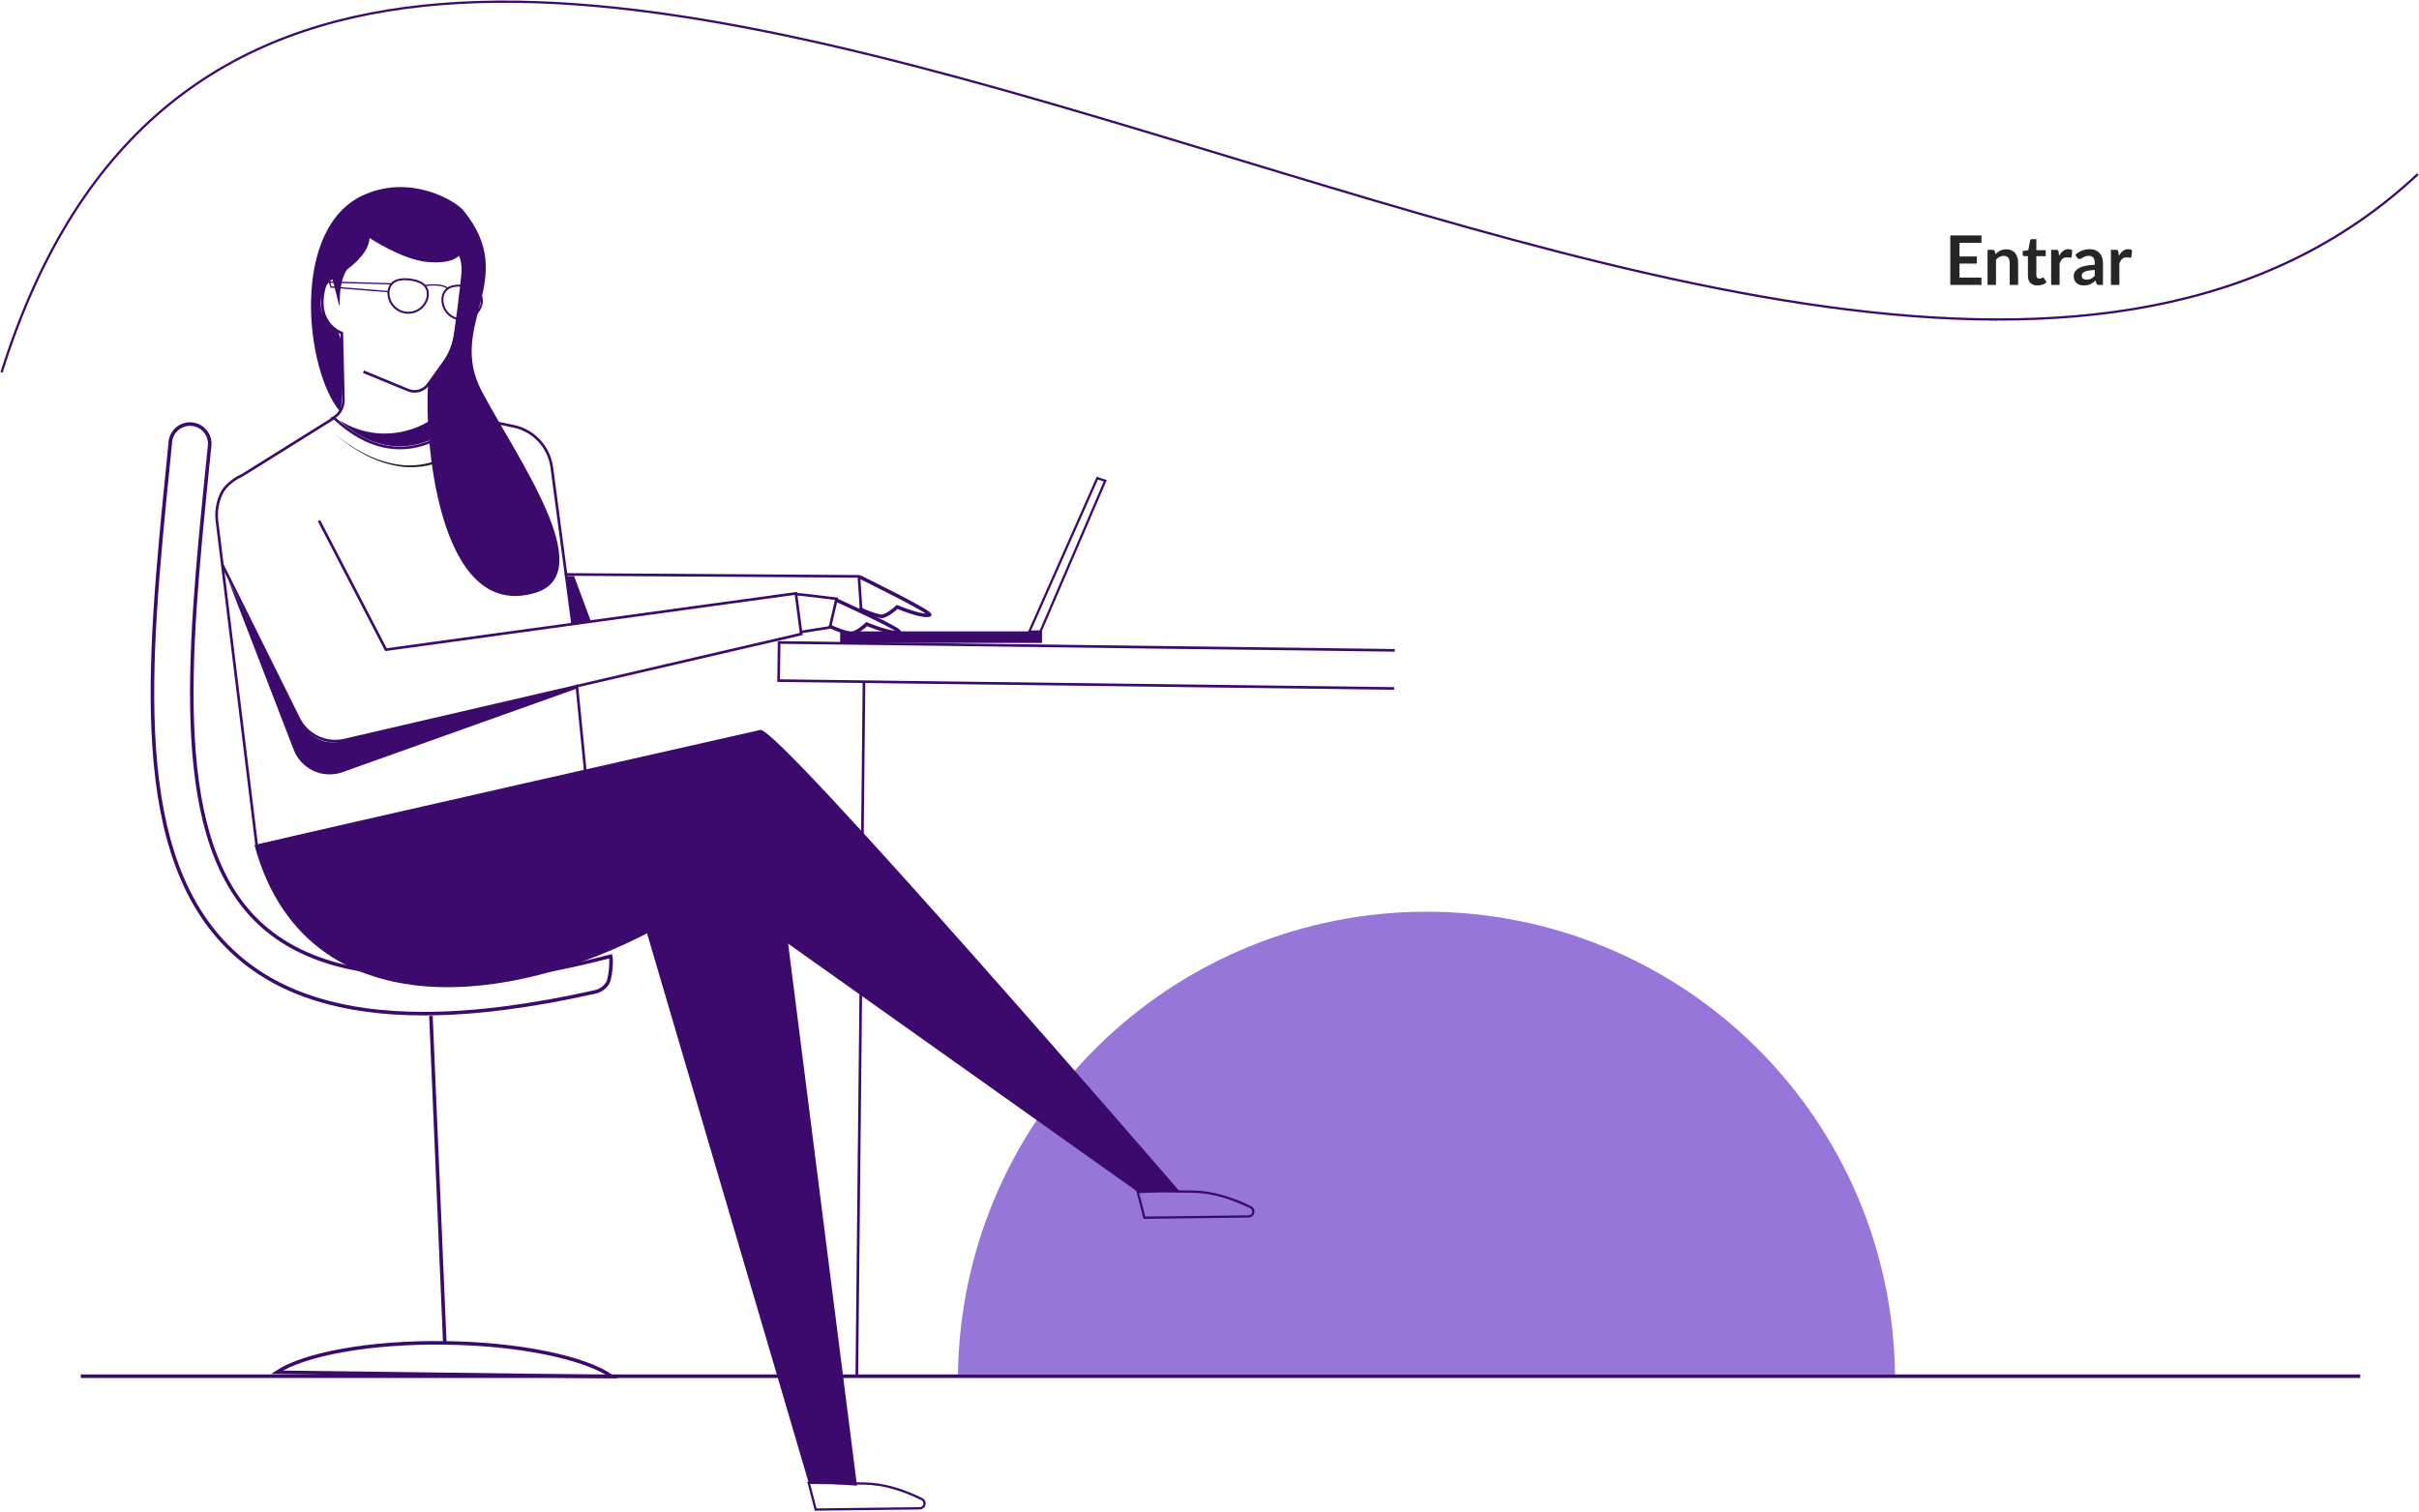
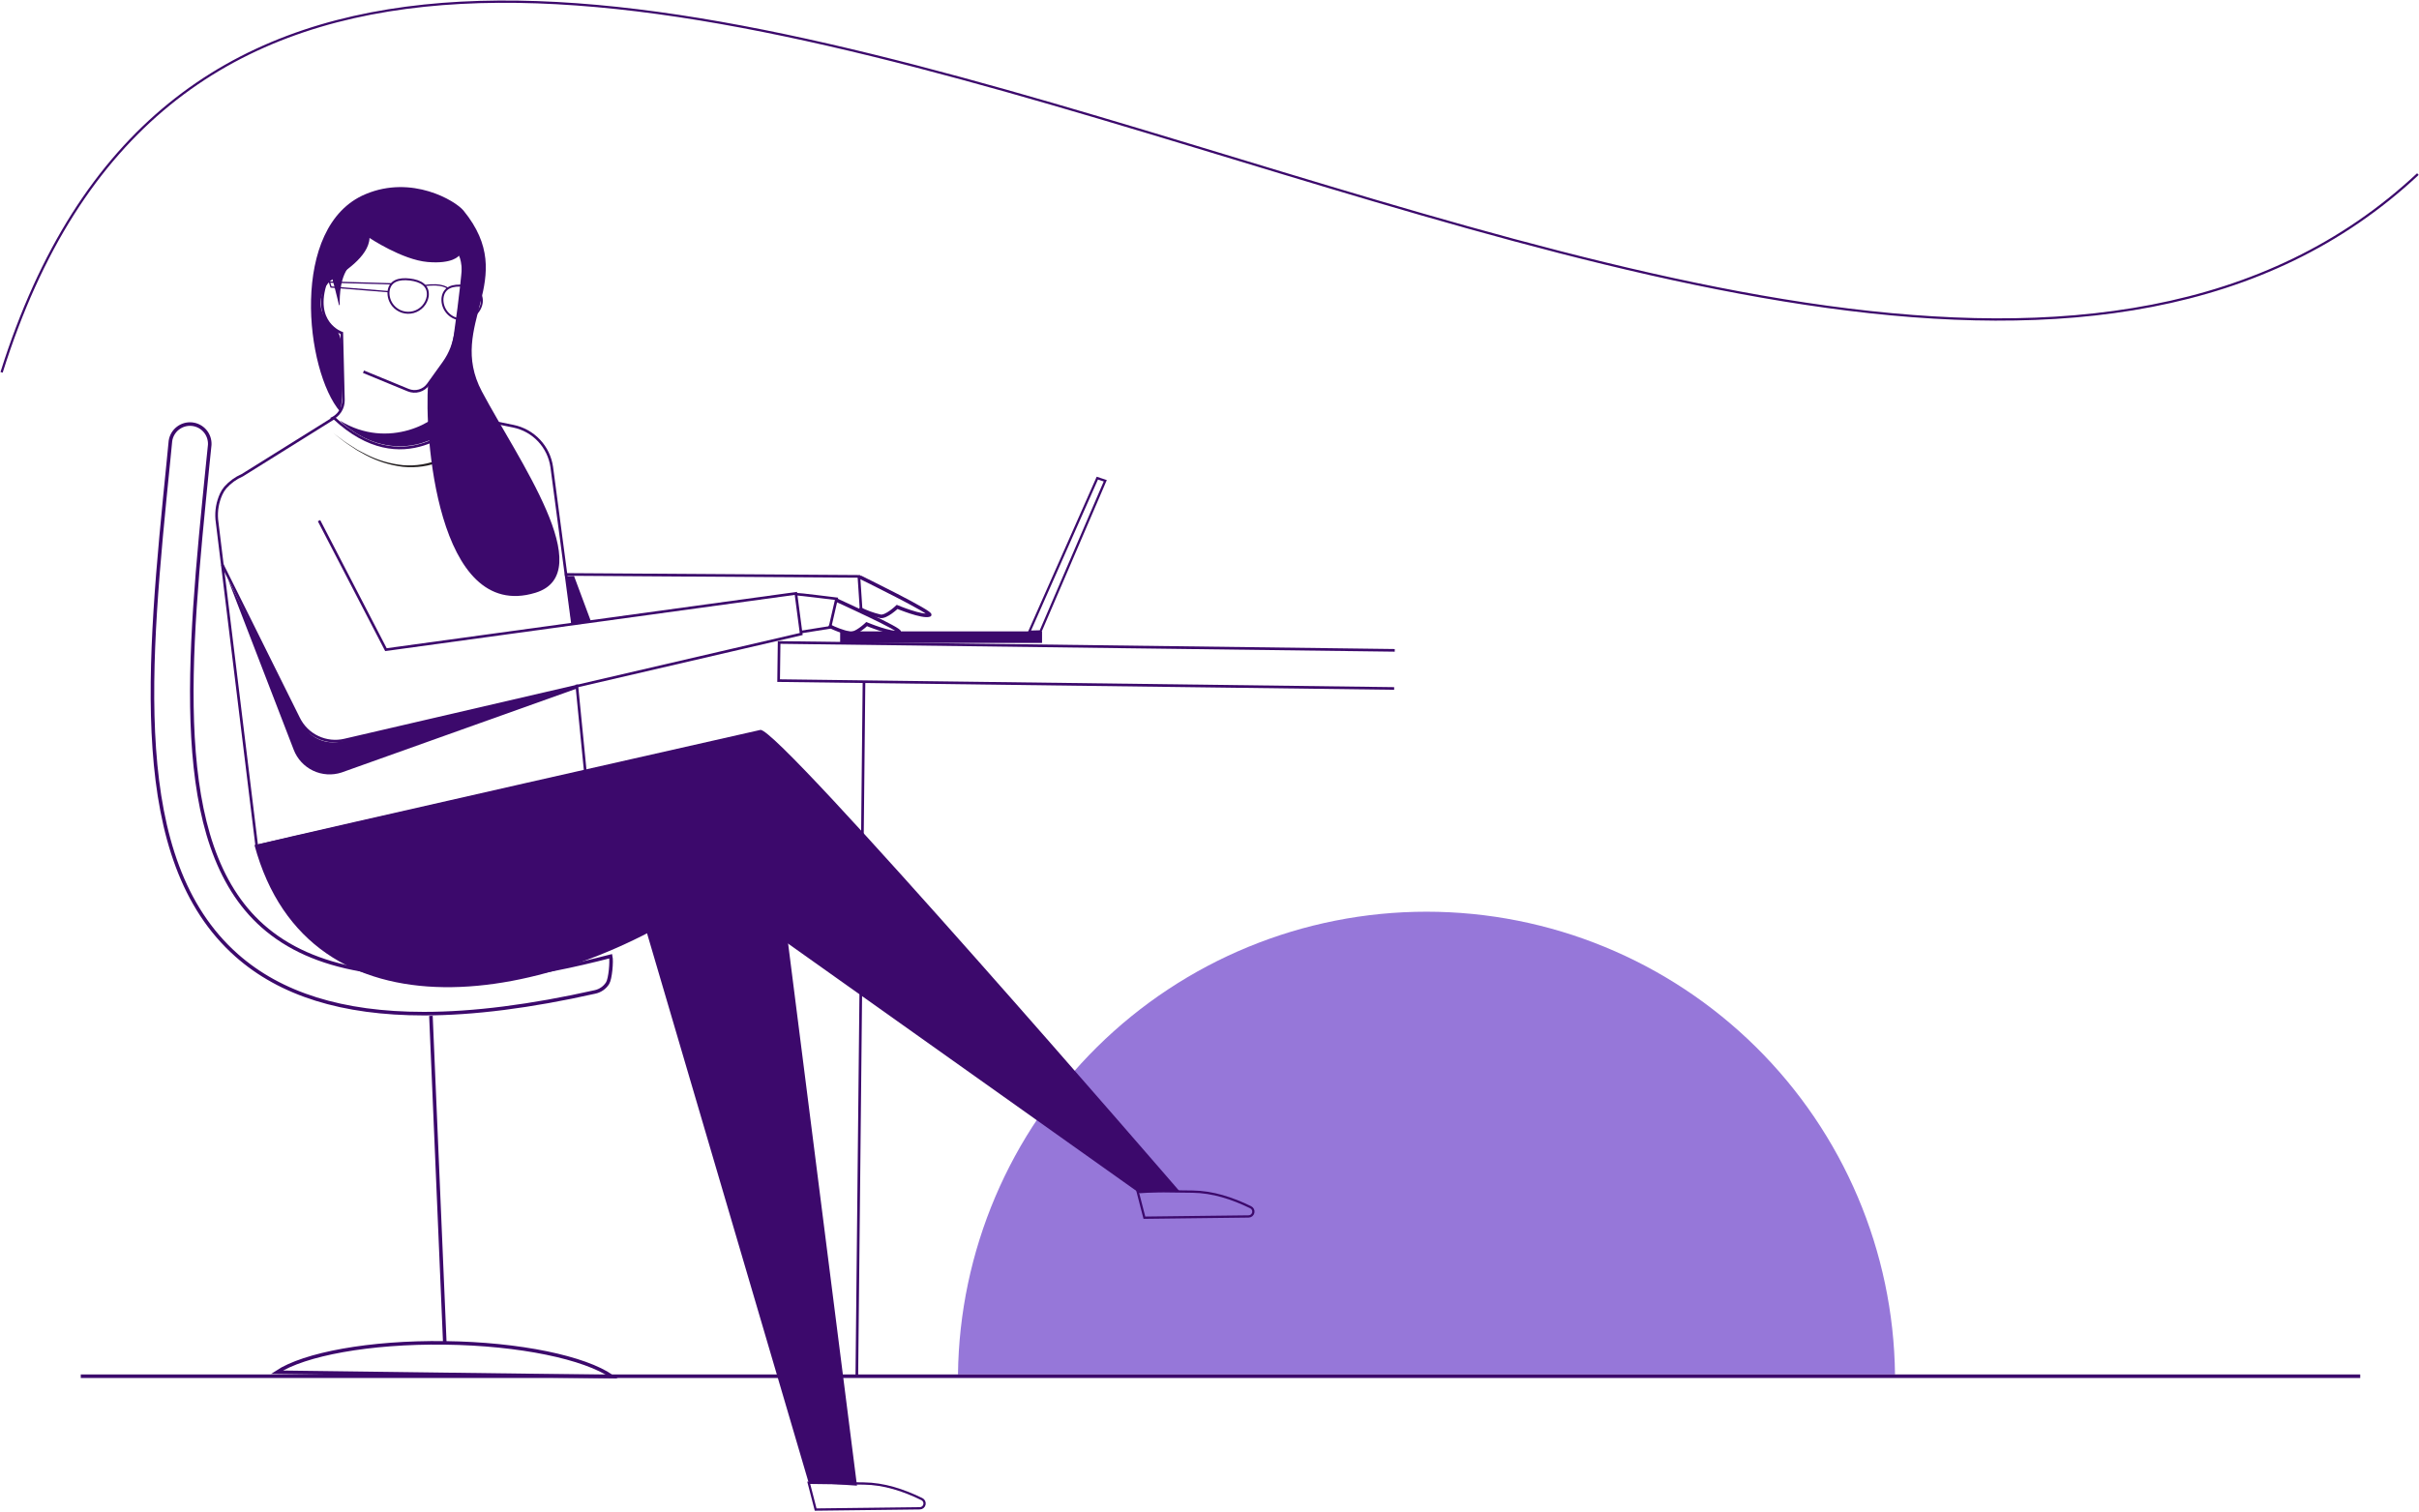
<svg xmlns="http://www.w3.org/2000/svg" width="1061" height="663" viewBox="0 0 1061 663" fill="none">
  <path d="M420.181 602.987C420.823 548.926 442.755 497.296 481.223 459.294C519.692 421.291 571.595 399.979 625.677 399.979C679.76 399.979 731.662 421.291 770.131 459.294C808.599 497.296 830.532 548.926 831.173 602.987H420.181Z" fill="#9677D9" />
  <path d="M261.121 435.14C232.735 441.514 207.654 444.701 185.876 444.701C150.174 444.701 123.055 436.179 103.781 419.107C56.333 377.077 64.886 292.004 73.931 201.92L74.755 193.471C75.073 191.262 76.231 189.26 77.989 187.884C79.746 186.507 81.967 185.861 84.188 186.081C86.41 186.301 88.462 187.369 89.915 189.063C91.369 190.757 92.112 192.946 91.991 195.175L91.11 203.74C82.513 289.202 74.422 370.172 115.224 406.281C126.147 415.958 140.378 422.328 158.149 425.419C193.489 436.093 237.427 427.383 267.869 419.512C268.36 421.736 267.71 429.405 266.496 431.326C265.277 433.255 263.345 434.626 261.121 435.14V435.14Z" stroke="#3C096C" stroke-width="1.56" stroke-miterlimit="10" />
  <path d="M195.094 589.136C228.122 589.555 256.541 595.636 268.432 603.912L121.422 602.019C133.515 594.061 162.065 588.717 195.094 589.136Z" stroke="#3C096C" stroke-width="1.56" stroke-miterlimit="10" />
  <path d="M195.094 589.136L189.011 445.668" stroke="#3C096C" stroke-width="1.56" stroke-miterlimit="10" />
  <path d="M35.427 603.767H1035.22" stroke="#3C096C" stroke-width="1.56" stroke-miterlimit="10" />
  <path d="M378.96 298.952L375.811 603.955" stroke="#3C096C" stroke-width="1.16" stroke-miterlimit="10" />
  <path d="M377.14 253.137C377.14 253.137 409.865 269.154 407.698 269.804C404.635 270.917 393.495 266.266 393.495 266.266C393.495 266.266 388.597 270.96 386.069 270.353C382.894 269.617 379.823 268.492 376.924 267.002" stroke="#3C096C" stroke-width="1.56" stroke-miterlimit="10" />
-   <path d="M366.969 263.319C366.969 263.319 396.501 276.68 394.334 277.33C391.27 278.442 380.131 273.805 380.131 273.805C380.131 273.805 375.233 278.485 372.704 277.878C369.529 277.142 366.458 276.017 363.559 274.527" stroke="#3C096C" stroke-width="1.56" stroke-miterlimit="10" />
+   <path d="M366.969 263.319C366.969 263.319 396.501 276.68 394.333 277.33C391.27 278.442 380.131 273.805 380.131 273.805C380.131 273.805 375.233 278.485 372.704 277.878C369.529 277.142 366.458 276.017 363.559 274.527" stroke="#3C096C" stroke-width="1.56" stroke-miterlimit="10" />
  <path d="M457.053 276.997H368.5V282.067H457.053V276.997Z" fill="#3C096C" />
  <path d="M451.461 277.142L481.297 209.763L484.779 210.918L456.388 276.997L451.461 277.142Z" stroke="#3C096C" stroke-miterlimit="10" />
  <path d="M112.58 370.88L95.083 227.889C94.757 224.051 95.434 220.194 97.048 216.696C97.51 215.685 98.109 214.743 98.826 213.894C100.884 211.574 103.423 209.731 106.266 208.492L146.519 183.36" stroke="#3C096C" stroke-width="1.16" stroke-miterlimit="10" />
  <path d="M143.008 123.622C136.839 141.835 149.915 146.11 149.915 146.11L150.622 175.445C150.663 177.239 150.159 179.002 149.176 180.503C148.193 182.003 146.778 183.171 145.117 183.851" stroke="#3C096C" stroke-width="1.16" stroke-miterlimit="10" />
  <path d="M159.421 163.082L179.041 171.156C180.567 171.784 182.26 171.879 183.847 171.426C185.433 170.972 186.82 169.997 187.783 168.657L194.631 159.124C197.616 154.981 199.433 150.112 199.89 145.027C199.89 145.027 202.303 128.562 203.3 116.14" stroke="#3C096C" stroke-width="1.16" stroke-miterlimit="10" />
-   <path d="M189.734 166.967C189.647 171.141 190.831 173.077 193.591 176.211C196.351 179.345 200.295 182.277 204.456 182.682" stroke="#3C096C" stroke-width="1.16" stroke-miterlimit="10" />
+   <path d="M189.734 166.967C189.647 171.141 190.832 173.077 193.591 176.211C196.351 179.345 200.295 182.277 204.456 182.682" stroke="#3C096C" stroke-width="1.16" stroke-miterlimit="10" />
  <path d="M146.519 183.375C176.701 211.626 201.552 186.177 204.947 182.335" stroke="#3C096C" stroke-width="1.16" stroke-miterlimit="10" />
  <path d="M186.208 125.312C193.967 124.099 196.466 126.525 196.466 126.525" stroke="#3C096C" stroke-width="0.58" stroke-miterlimit="10" />
  <path d="M203.964 182.667C174.129 211.106 149.061 184.516 149.061 184.516C170.531 197.789 192.724 184.516 195.05 178.031L203.964 182.667Z" fill="#3C096C" />
  <path d="M208.082 192.705C203.909 196.751 199.039 200.01 193.707 202.324C188.32 204.541 182.467 205.389 176.672 204.794C170.946 204.093 165.4 202.335 160.316 199.609L156.56 197.529L152.977 195.146C151.776 194.362 150.618 193.514 149.509 192.604L146.129 189.961L149.567 192.532C150.688 193.418 151.861 194.238 153.078 194.987L156.69 197.298L160.49 199.277C165.562 201.873 171.075 203.499 176.744 204.072C182.401 204.538 188.085 203.595 193.288 201.328C198.427 198.963 203.096 195.69 207.071 191.665L208.082 192.705Z" fill="#231F20" />
  <path d="M611.749 285.317L341.728 281.865L341.511 298.591L611.489 302.042" stroke="#3C096C" stroke-width="1.16" stroke-miterlimit="10" />
  <path d="M111.627 370.779C134.931 365.074 333.507 320.227 333.507 320.227C341.366 318.696 517.201 522.436 517.201 522.436L499.863 523.49L313.756 391.303C241.877 442.188 135.394 458.668 111.627 370.779Z" fill="#3C096C" />
  <path d="M357.751 662.264L354.717 650.521L378.932 650.839C387.687 650.94 396.27 653.727 404.346 657.685C404.774 657.894 405.12 658.242 405.326 658.671C405.533 659.101 405.589 659.587 405.486 660.052C405.382 660.517 405.125 660.934 404.756 661.236C404.387 661.538 403.927 661.706 403.45 661.715L357.751 662.264Z" stroke="#3C096C" stroke-miterlimit="10" />
  <path d="M501.943 534.222L498.909 522.479L523.11 522.783C531.88 522.898 540.448 525.671 548.539 529.629C548.975 529.834 549.328 530.181 549.54 530.614C549.753 531.047 549.812 531.538 549.708 532.009C549.603 532.479 549.342 532.9 548.967 533.203C548.592 533.505 548.125 533.671 547.643 533.673L501.943 534.222Z" stroke="#3C096C" stroke-miterlimit="10" />
  <path d="M278.806 392.473L354.644 650.333L375.883 651.777L333.81 320.501L111.626 370.779L278.806 392.473Z" fill="#3C096C" />
  <path d="M203.964 182.667L225.232 187C229.535 187.896 233.456 190.098 236.458 193.307C239.461 196.515 241.399 200.573 242.006 204.924L251.065 273.286" stroke="#3C096C" stroke-width="1.16" stroke-miterlimit="10" />
  <path d="M139.93 228.424L169.275 285.013L349.082 260.33L351.422 278.153L151.142 324.675C147.196 325.6 143.052 325.158 139.391 323.421C135.729 321.683 132.766 318.755 130.987 315.114L97.525 247.764" stroke="#3C096C" stroke-width="1.16" stroke-miterlimit="10" />
  <path d="M247.757 252.01L376.721 252.862L377.732 268.086" stroke="#3C096C" stroke-width="1.16" stroke-miterlimit="10" />
  <path d="M349.299 260.676C349.804 260.575 366.911 262.698 366.911 262.698L364.021 275.25L351.134 277.301" stroke="#3C096C" stroke-width="1.16" stroke-miterlimit="10" />
  <path d="M252.958 300.338L256.744 338.686" stroke="#3C096C" stroke-width="1.16" stroke-miterlimit="10" />
  <path d="M100.01 254.235L128.82 328.922C130.372 332.962 133.419 336.25 137.329 338.108C141.239 339.965 145.714 340.25 149.827 338.902L253.261 301.985L252.091 301.234L149.727 325.282C146.324 326.08 142.751 325.707 139.586 324.223C136.421 322.74 133.85 320.232 132.287 317.107L100.01 254.235Z" fill="#3C096C" />
  <path d="M259.243 272.751L251.773 252.689L248.248 252.776L250.805 274.195L259.243 272.751Z" fill="#3C096C" />
  <path d="M201.306 112.154C202.751 115.042 202.866 121.051 202.245 127.406C201.624 133.761 198.936 150.169 197.101 155.007C195.266 159.846 187.783 168.657 187.783 168.657C186.049 189.326 191.337 273.357 234.855 260.055C263.159 251.389 227.024 201.299 211.348 171.719C195.671 142.138 228.266 122.986 203.299 92.381C199.716 88.048 180.703 76.637 160.374 85.159C126.724 99.169 133.92 162.851 149.177 180.573C149.177 180.573 150.419 177.597 150.26 160.352C150.101 143.106 148.021 146.472 143.036 140.03C138.052 133.588 141.75 125.138 145.926 122.495C150.101 119.852 161.747 112.76 162.079 104.397C162.079 104.397 176.397 113.974 187.551 114.941C198.705 115.909 201.306 112.154 201.306 112.154Z" fill="#3C096C" />
  <path d="M145.493 121.455C146.331 124.171 147.906 130.54 148.672 133.718C148.672 133.764 148.69 133.808 148.723 133.841C148.755 133.873 148.799 133.891 148.845 133.891C148.891 133.891 148.935 133.873 148.967 133.841C149 133.808 149.018 133.764 149.018 133.718C148.903 129.76 149.162 120.719 153.786 116.241C159.782 110.464 146.129 114.248 146.129 114.248L145.493 121.455Z" fill="#3C096C" />
-   <path d="M203.445 125.427C208.198 125.991 211.854 128.042 211.29 132.808C210.951 135.03 209.761 137.033 207.972 138.395C206.183 139.756 203.934 140.37 201.701 140.106C199.469 139.841 197.426 138.72 196.004 136.979C194.582 135.237 193.893 133.011 194.082 130.771C194.646 126.005 198.691 124.864 203.445 125.427Z" stroke="#3C096C" stroke-width="0.87" stroke-miterlimit="10" />
+   <path d="M203.445 125.427C208.198 125.991 211.854 128.042 211.29 132.808C210.951 135.03 209.761 137.033 207.972 138.395C206.183 139.756 203.934 140.37 201.701 140.106C199.468 139.841 197.426 138.72 196.004 136.979C194.582 135.237 193.893 133.011 194.082 130.771C194.646 126.005 198.691 124.864 203.445 125.427Z" stroke="#3C096C" stroke-width="0.87" stroke-miterlimit="10" />
  <path d="M170.315 127.955L145.19 125.918L144.496 123.752L171.5 124.518" stroke="#3C096C" stroke-width="0.58" stroke-miterlimit="10" />
  <path d="M179.749 122.625C184.517 123.189 188.173 125.225 187.609 129.992C187.334 131.629 186.594 133.153 185.477 134.382C184.359 135.612 182.913 136.494 181.309 136.925C179.704 137.355 178.009 137.316 176.427 136.811C174.844 136.307 173.44 135.358 172.381 134.079C170.971 132.361 170.263 130.173 170.401 127.955C170.921 123.188 174.938 122.062 179.749 122.625Z" stroke="#3C096C" stroke-width="0.87" stroke-miterlimit="10" />
  <path d="M1060.51 76.377C793.493 326.336 136.52 -269.068 0.693 163.356" stroke="#3C096C" stroke-miterlimit="10" />
-   <path d="M859.465 106.52V112.535H867.055V115.64H859.465V121.775H869.095V125H855.415V103.31H869.095V106.52H859.465ZM875.229 111.5C875.539 111.19 875.864 110.905 876.204 110.645C876.554 110.375 876.919 110.15 877.299 109.97C877.689 109.78 878.104 109.635 878.544 109.535C878.984 109.425 879.464 109.37 879.984 109.37C880.824 109.37 881.569 109.515 882.219 109.805C882.869 110.085 883.409 110.485 883.839 111.005C884.279 111.515 884.609 112.13 884.829 112.85C885.059 113.56 885.174 114.345 885.174 115.205V125H881.469V115.205C881.469 114.265 881.254 113.54 880.824 113.03C880.394 112.51 879.739 112.25 878.859 112.25C878.219 112.25 877.619 112.395 877.059 112.685C876.499 112.975 875.969 113.37 875.469 113.87V125H871.764V109.61H874.029C874.509 109.61 874.824 109.835 874.974 110.285L875.229 111.5ZM893.622 125.24C892.282 125.24 891.252 124.865 890.532 124.115C889.822 123.355 889.467 122.31 889.467 120.98V112.385H887.892C887.692 112.385 887.522 112.32 887.382 112.19C887.242 112.06 887.172 111.865 887.172 111.605V110.135L889.647 109.73L890.427 105.53C890.477 105.33 890.572 105.175 890.712 105.065C890.852 104.955 891.032 104.9 891.252 104.9H893.172V109.745H897.282V112.385H893.172V120.725C893.172 121.205 893.287 121.58 893.517 121.85C893.757 122.12 894.082 122.255 894.492 122.255C894.722 122.255 894.912 122.23 895.062 122.18C895.222 122.12 895.357 122.06 895.467 122C895.587 121.94 895.692 121.885 895.782 121.835C895.872 121.775 895.962 121.745 896.052 121.745C896.162 121.745 896.252 121.775 896.322 121.835C896.392 121.885 896.467 121.965 896.547 122.075L897.657 123.875C897.117 124.325 896.497 124.665 895.797 124.895C895.097 125.125 894.372 125.24 893.622 125.24ZM903.149 112.28C903.629 111.36 904.199 110.64 904.859 110.12C905.519 109.59 906.299 109.325 907.199 109.325C907.909 109.325 908.479 109.48 908.909 109.79L908.669 112.565C908.619 112.745 908.544 112.875 908.444 112.955C908.354 113.025 908.229 113.06 908.069 113.06C907.919 113.06 907.694 113.035 907.394 112.985C907.104 112.935 906.819 112.91 906.539 112.91C906.129 112.91 905.764 112.97 905.444 113.09C905.124 113.21 904.834 113.385 904.574 113.615C904.324 113.835 904.099 114.105 903.899 114.425C903.709 114.745 903.529 115.11 903.359 115.52V125H899.654V109.61H901.829C902.209 109.61 902.474 109.68 902.624 109.82C902.774 109.95 902.874 110.19 902.924 110.54L903.149 112.28ZM918.771 118.43C917.701 118.48 916.801 118.575 916.071 118.715C915.341 118.845 914.756 119.015 914.316 119.225C913.876 119.435 913.561 119.68 913.371 119.96C913.181 120.24 913.086 120.545 913.086 120.875C913.086 121.525 913.276 121.99 913.656 122.27C914.046 122.55 914.551 122.69 915.171 122.69C915.931 122.69 916.586 122.555 917.136 122.285C917.696 122.005 918.241 121.585 918.771 121.025V118.43ZM910.281 111.755C912.051 110.135 914.181 109.325 916.671 109.325C917.571 109.325 918.376 109.475 919.086 109.775C919.796 110.065 920.396 110.475 920.886 111.005C921.376 111.525 921.746 112.15 921.996 112.88C922.256 113.61 922.386 114.41 922.386 115.28V125H920.706C920.356 125 920.086 124.95 919.896 124.85C919.706 124.74 919.556 124.525 919.446 124.205L919.116 123.095C918.726 123.445 918.346 123.755 917.976 124.025C917.606 124.285 917.221 124.505 916.821 124.685C916.421 124.865 915.991 125 915.531 125.09C915.081 125.19 914.581 125.24 914.031 125.24C913.381 125.24 912.781 125.155 912.231 124.985C911.681 124.805 911.206 124.54 910.806 124.19C910.406 123.84 910.096 123.405 909.876 122.885C909.656 122.365 909.546 121.76 909.546 121.07C909.546 120.68 909.611 120.295 909.741 119.915C909.871 119.525 910.081 119.155 910.371 118.805C910.671 118.455 911.056 118.125 911.526 117.815C911.996 117.505 912.571 117.235 913.251 117.005C913.941 116.775 914.741 116.59 915.651 116.45C916.561 116.3 917.601 116.21 918.771 116.18V115.28C918.771 114.25 918.551 113.49 918.111 113C917.671 112.5 917.036 112.25 916.206 112.25C915.606 112.25 915.106 112.32 914.706 112.46C914.316 112.6 913.971 112.76 913.671 112.94C913.371 113.11 913.096 113.265 912.846 113.405C912.606 113.545 912.336 113.615 912.036 113.615C911.776 113.615 911.556 113.55 911.376 113.42C911.196 113.28 911.051 113.12 910.941 112.94L910.281 111.755ZM929.37 112.28C929.85 111.36 930.42 110.64 931.08 110.12C931.74 109.59 932.52 109.325 933.42 109.325C934.13 109.325 934.7 109.48 935.13 109.79L934.89 112.565C934.84 112.745 934.765 112.875 934.665 112.955C934.575 113.025 934.45 113.06 934.29 113.06C934.14 113.06 933.915 113.035 933.615 112.985C933.325 112.935 933.04 112.91 932.76 112.91C932.35 112.91 931.985 112.97 931.665 113.09C931.345 113.21 931.055 113.385 930.795 113.615C930.545 113.835 930.32 114.105 930.12 114.425C929.93 114.745 929.75 115.11 929.58 115.52V125H925.875V109.61H928.05C928.43 109.61 928.695 109.68 928.845 109.82C928.995 109.95 929.095 110.19 929.145 110.54L929.37 112.28Z" fill="#262626" />
</svg>
